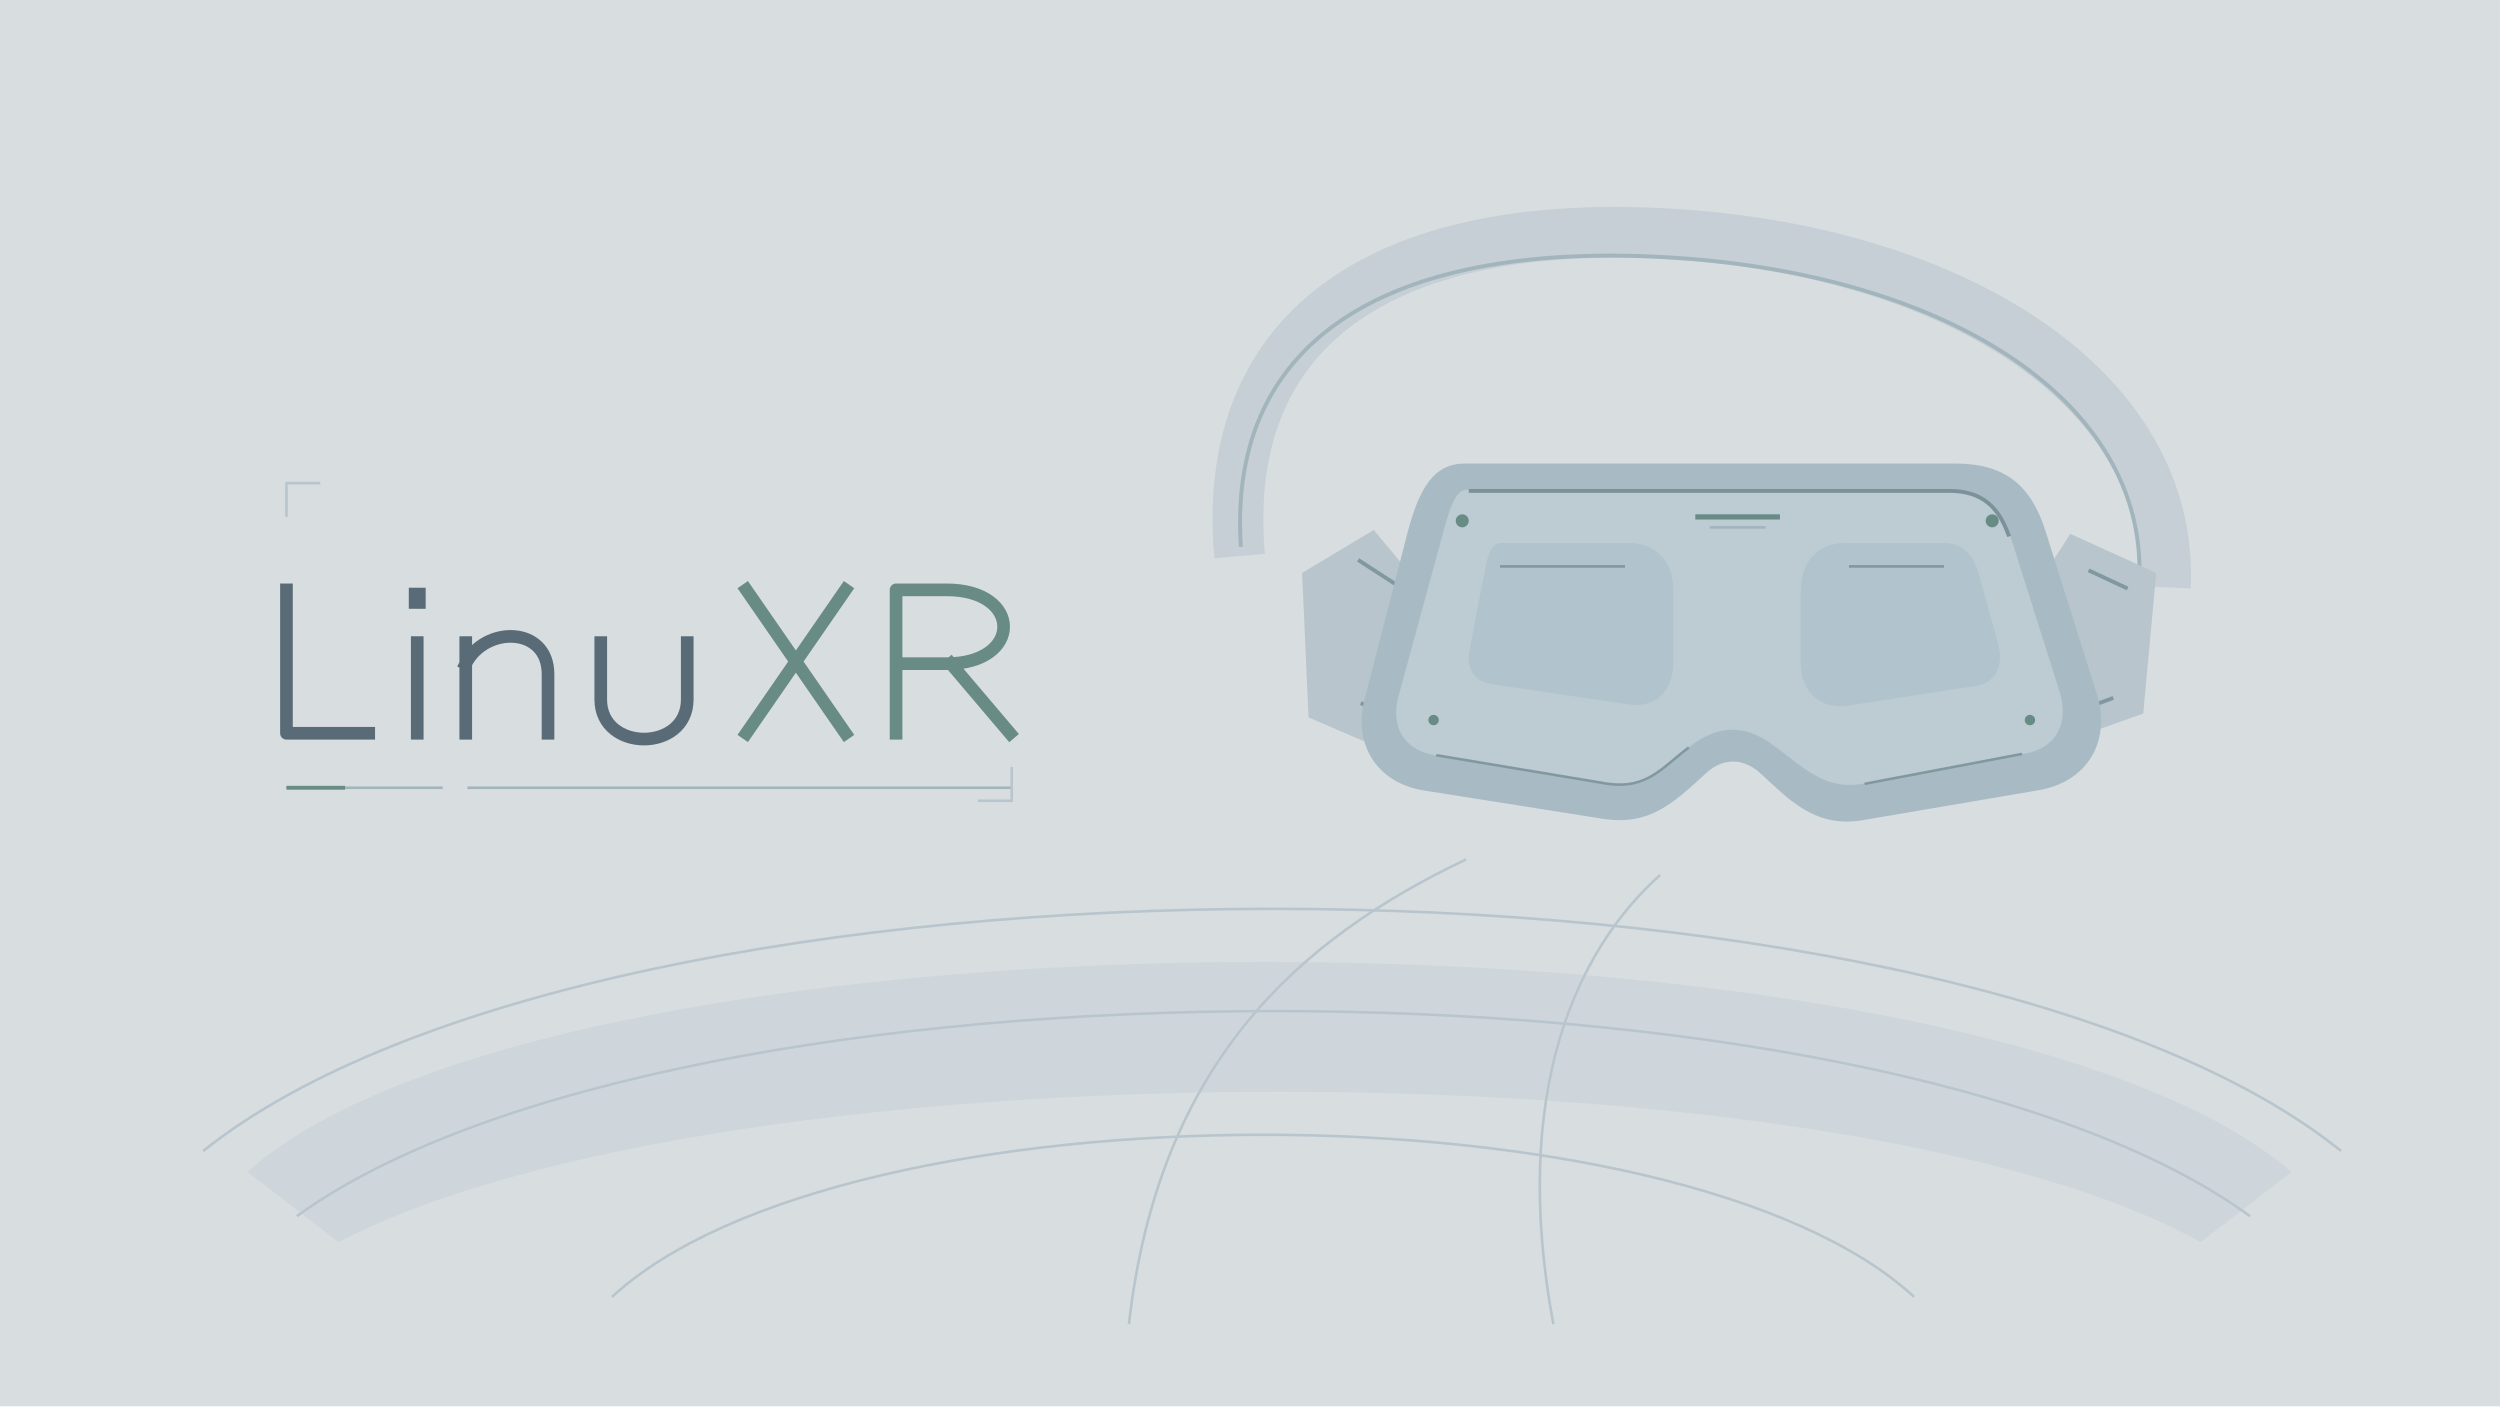
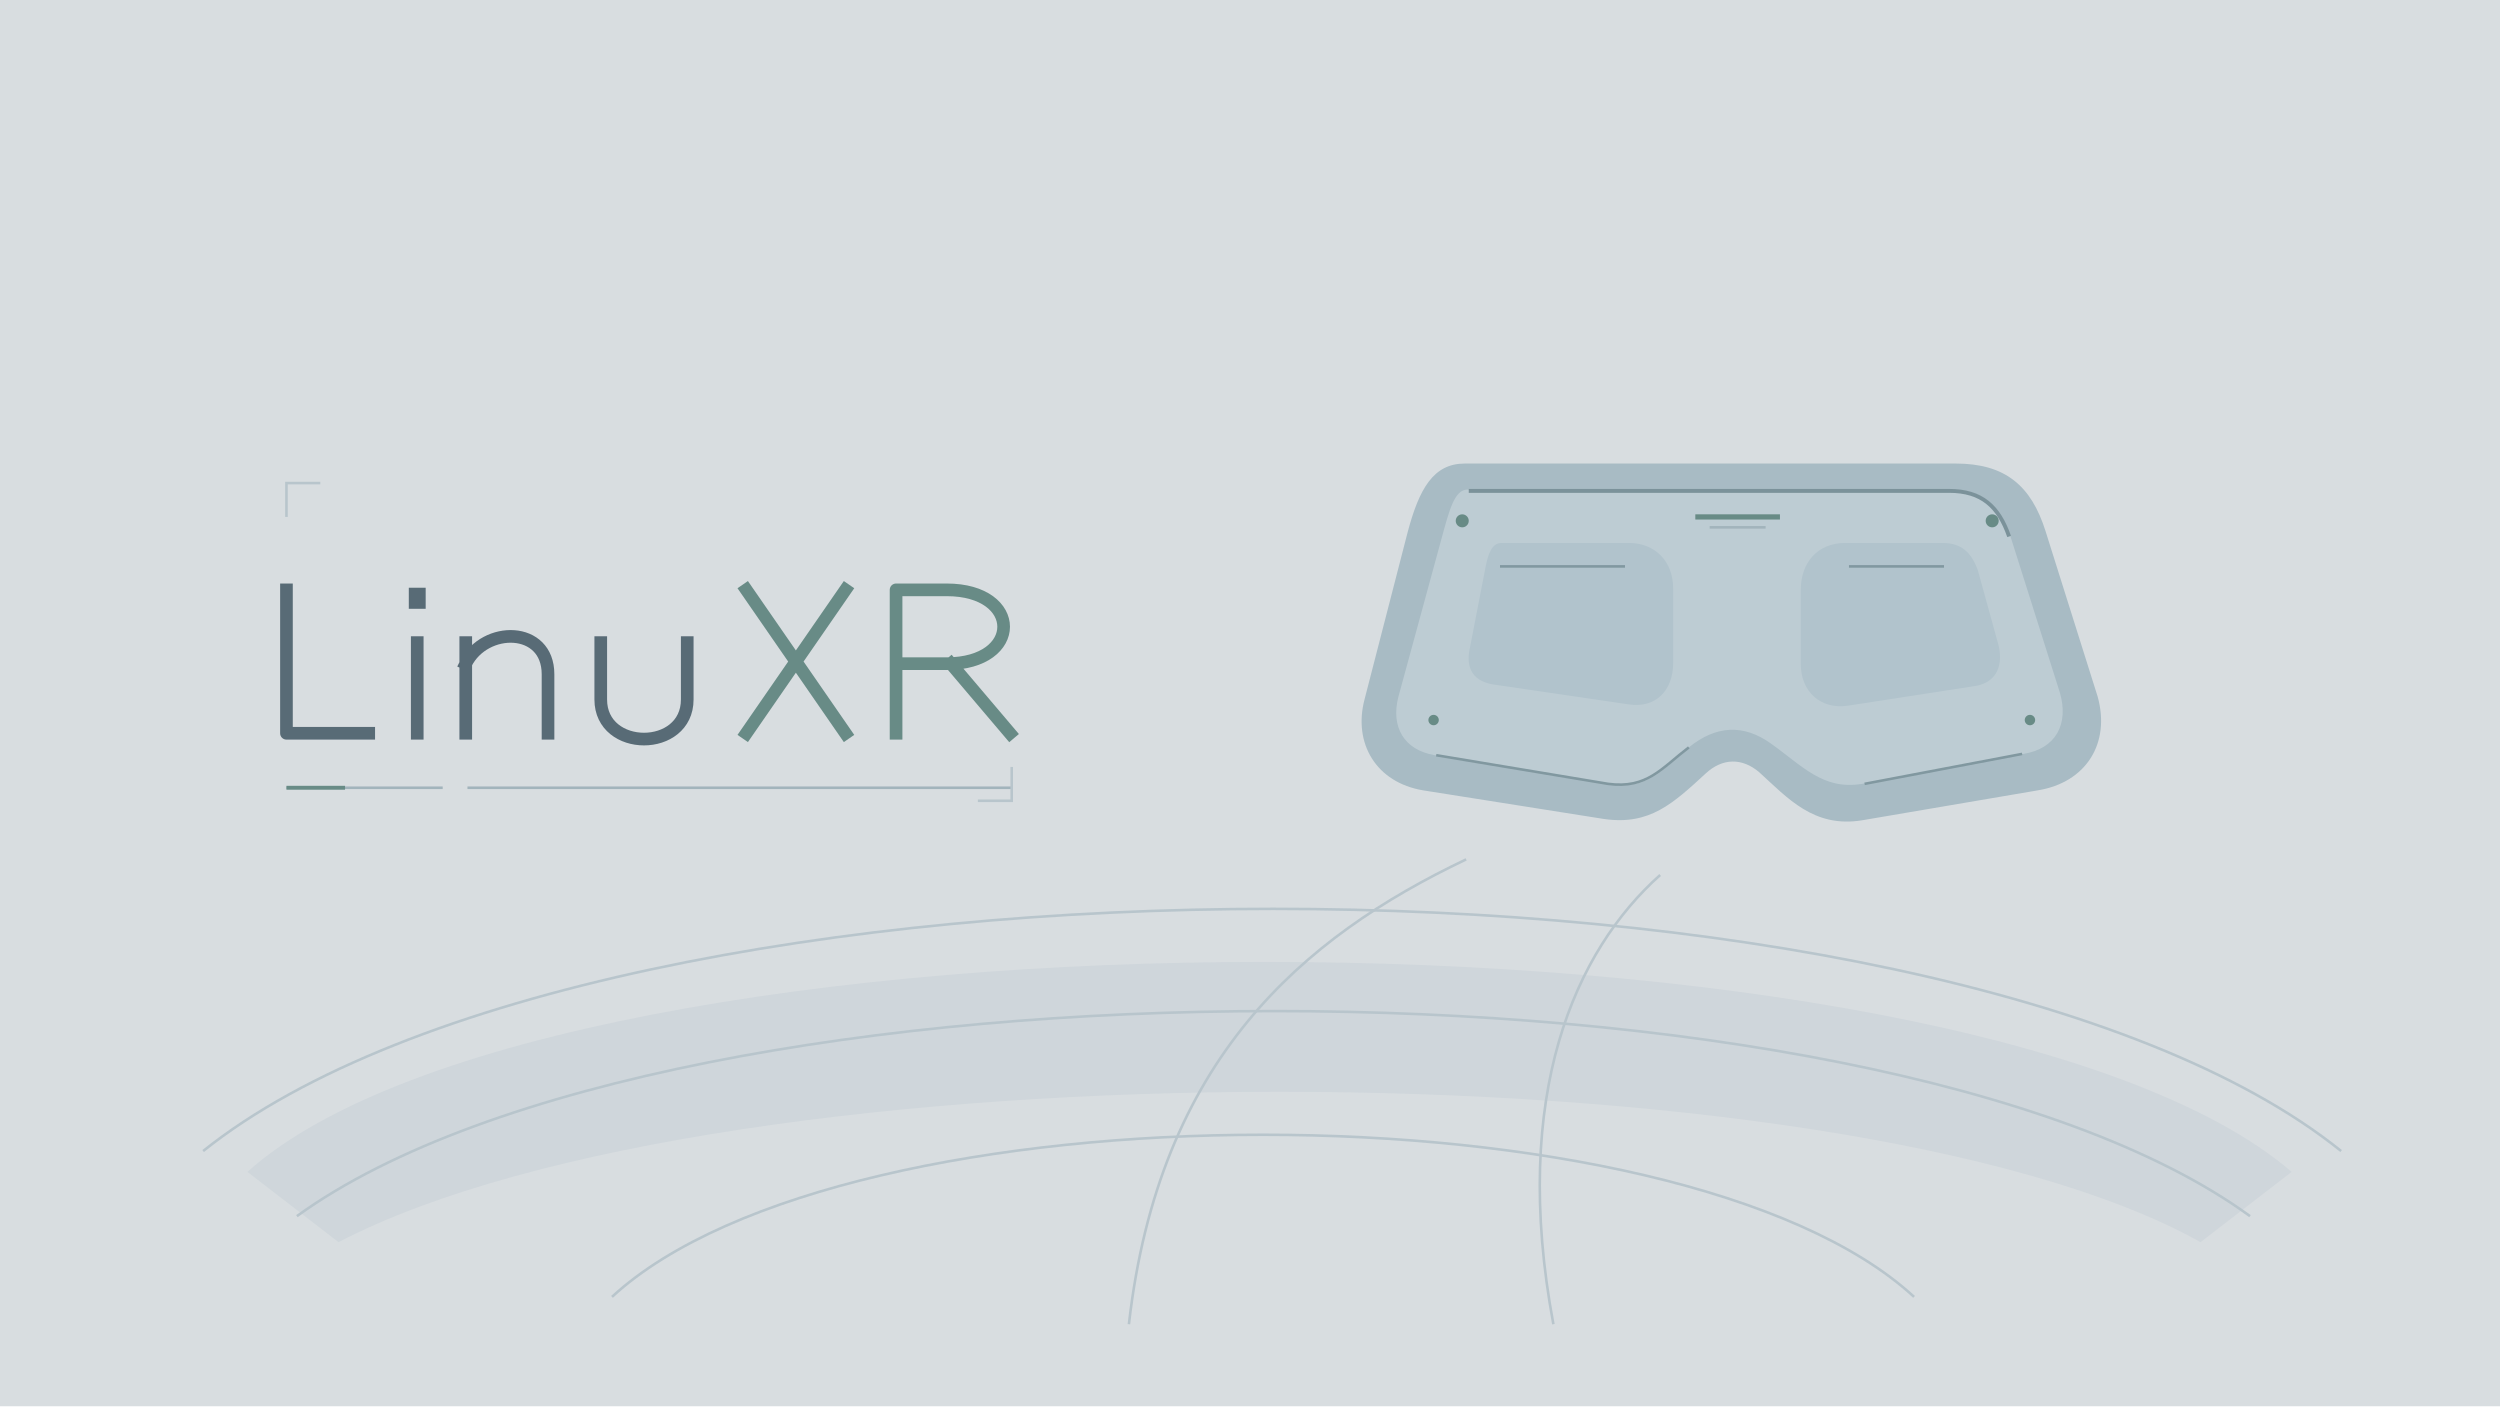
<svg xmlns="http://www.w3.org/2000/svg" width="1920" height="1080" viewBox="0 0 1920 1080">
  <rect width="1920" height="1080" fill="#d8dde0" />
  <path d="M190 900 C430 685 1510 685 1760 900 L1690 954 C1415 800 555 800 260 954Z" fill="#cfd6db" />
  <g fill="none" stroke="#b8c5cc" stroke-width="2">
    <path d="M156 884 C466 636 1490 636 1798 884" />
    <path d="M228 934 C518 724 1440 724 1728 934" />
    <path d="M470 996 C650 830 1290 830 1470 996" />
    <path d="M867 1017 C890 814 1000 720 1126 660" />
    <path d="M1193 1017 C1160 840 1210 730 1275 672" />
  </g>
-   <path d="M952 427 C936 245 1072 166 1287 180 C1504 194 1670 300 1663 451" fill="none" stroke="#c5cfd5" stroke-width="39" />
-   <path d="M953 420 C942 257 1072 184 1287 198 C1498 212 1648 309 1643 444" fill="none" stroke="#a2b4bc" stroke-width="3" />
-   <path d="M1000 440 L1055 407 L1100 461 L1077 582 L1005 551Z" fill="#b8c5cc" />
-   <path d="M1590 410 L1656 440 L1646 548 L1576 573 L1552 469Z" fill="#b8c5cc" />
-   <path d="M1043 430 L1080 454 M1045 540 L1073 551 M1604 438 L1634 452 M1593 547 L1623 536" stroke="#8198a0" stroke-width="3" />
  <path d="M1125 356 L1502 356 C1540 356 1560 373 1571 408 L1611 535 C1621 571 1602 601 1565 607 L1430 630 C1393 636 1373 613 1351 593 C1338 582 1323 582 1310 594 C1285 617 1267 634 1232 629 L1093 607 C1057 601 1039 571 1048 537 L1081 409 C1090 375 1101 356 1125 356Z" fill="#a8bbc4" />
  <path d="M1127 376 L1498 376 C1523 376 1537 389 1545 415 L1582 532 C1589 556 1579 575 1554 579 L1430 602 C1400 607 1384 588 1360 571 C1339 556 1318 557 1297 574 C1274 594 1264 607 1234 602 L1102 580 C1078 576 1068 558 1074 535 L1107 414 C1113 392 1117 376 1127 376Z" fill="#bdccd3" />
  <path d="M1128 377 L1497 377 C1522 377 1535 389 1543 412" fill="none" stroke="#7b929a" stroke-width="3" />
  <path d="M1103 580 L1235 602 C1265 606 1276 590 1297 574 M1432 602 L1553 579" fill="none" stroke="#8198a0" stroke-width="2" />
  <path d="M1153 417 L1251 417 C1271 417 1285 431 1285 452 L1285 509 C1285 531 1271 544 1251 541 L1149 526 C1132 524 1125 514 1129 497 L1141 435 C1143 425 1146 417 1153 417Z" fill="#b1c3cc" />
  <path d="M1417 417 L1492 417 C1506 417 1514 424 1519 438 L1535 496 C1539 514 1531 525 1516 527 L1419 542 C1398 545 1383 531 1383 510 L1383 453 C1383 432 1396 417 1417 417Z" fill="#b1c3cc" />
  <path d="M1152 435 L1248 435 M1420 435 L1493 435" stroke="#8198a0" stroke-width="2" />
  <g fill="#688b86">
    <circle cx="1123" cy="400" r="5" />
    <circle cx="1530" cy="400" r="5" />
    <circle cx="1101" cy="553" r="4" />
    <circle cx="1559" cy="553" r="4" />
  </g>
  <path d="M1302 397 H1367" stroke="#688b86" stroke-width="4" />
  <path d="M1313 405 H1356" stroke="#a2b4bc" stroke-width="2" />
  <g transform="translate(220 453) scale(1.62)" fill="none" stroke="#586b76" stroke-width="6" stroke-linecap="square" stroke-linejoin="round">
    <path d="M0 0 V68 H39" />
    <path d="M62 25 V68" />
    <path d="M62 3 V5" stroke-width="8" />
    <path d="M85 68 V25 M85 35 C94 17 124 17 124 40 V68" />
    <path d="M149 25 V52 C149 77 190 77 190 52 V25" />
    <g stroke="#688b86">
      <path d="M218 0 L265 68 M265 0 L218 68" />
      <path d="M289 68 V0 H313 C349 0 349 35 313 35 H289 M315 35 L343 68" />
    </g>
  </g>
  <path d="M220 605 H340 M359 605 H777" stroke="#a2b4bc" stroke-width="2" />
  <path d="M220 605 H265" stroke="#688b86" stroke-width="3" />
  <g fill="none" stroke="#b8c5cc" stroke-width="2">
    <path d="M220 397 V371 H246" />
    <path d="M777 589 V615 H751" />
  </g>
</svg>
